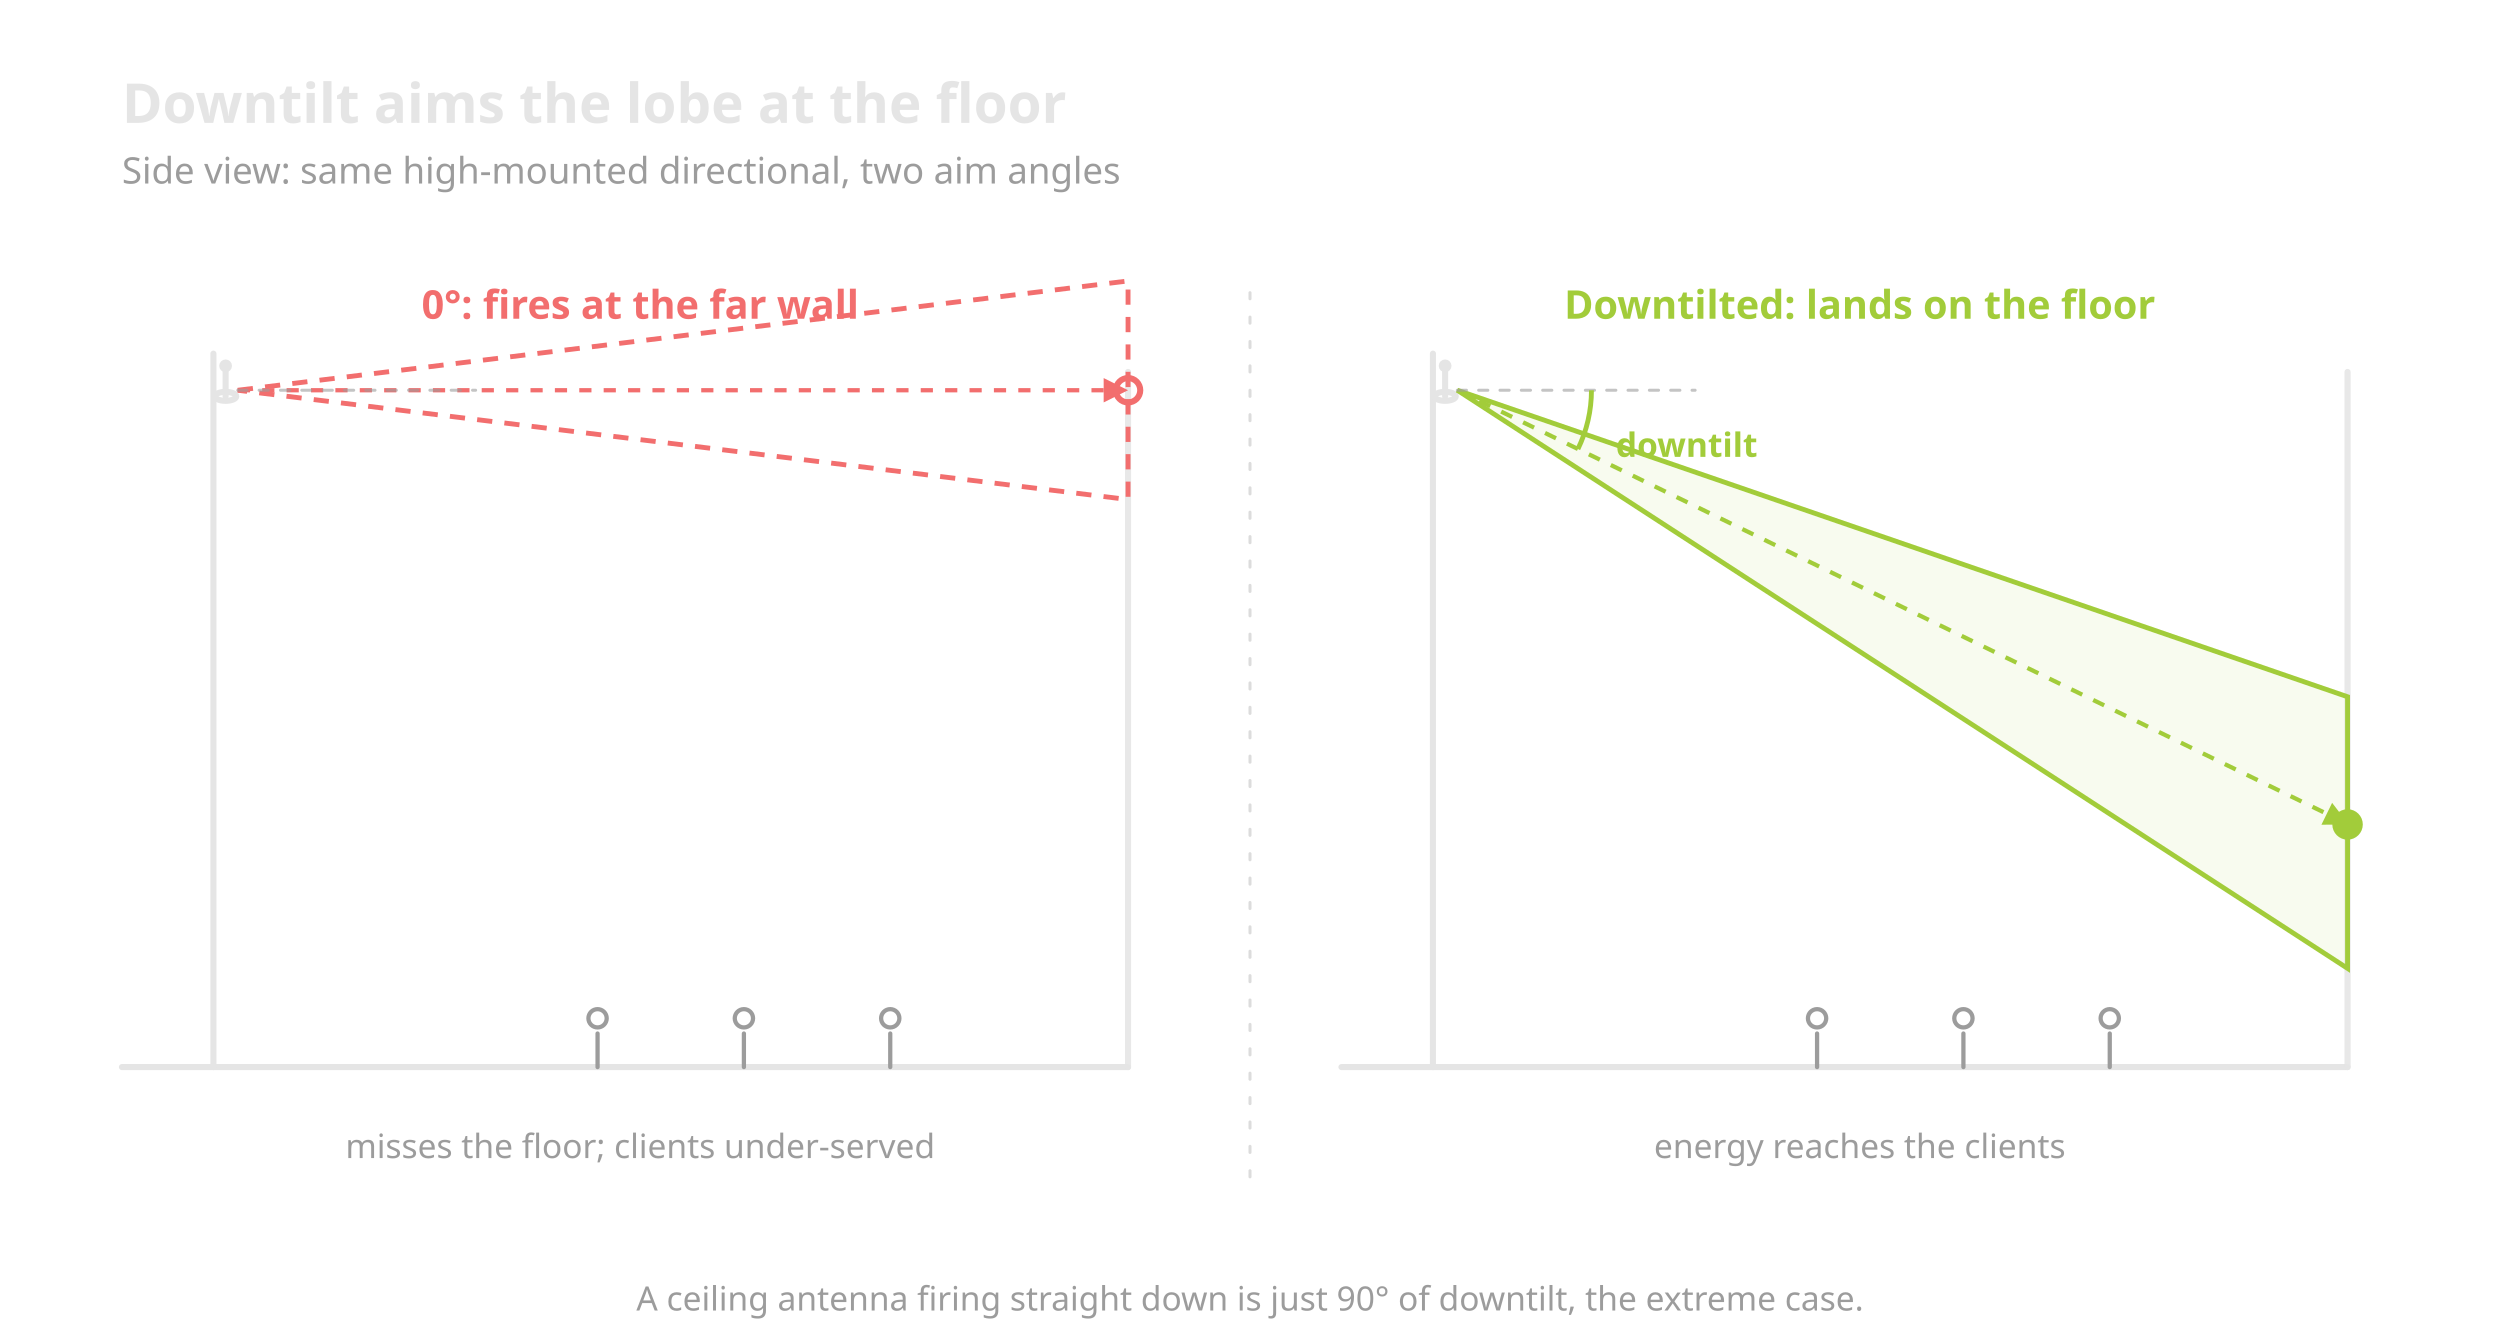
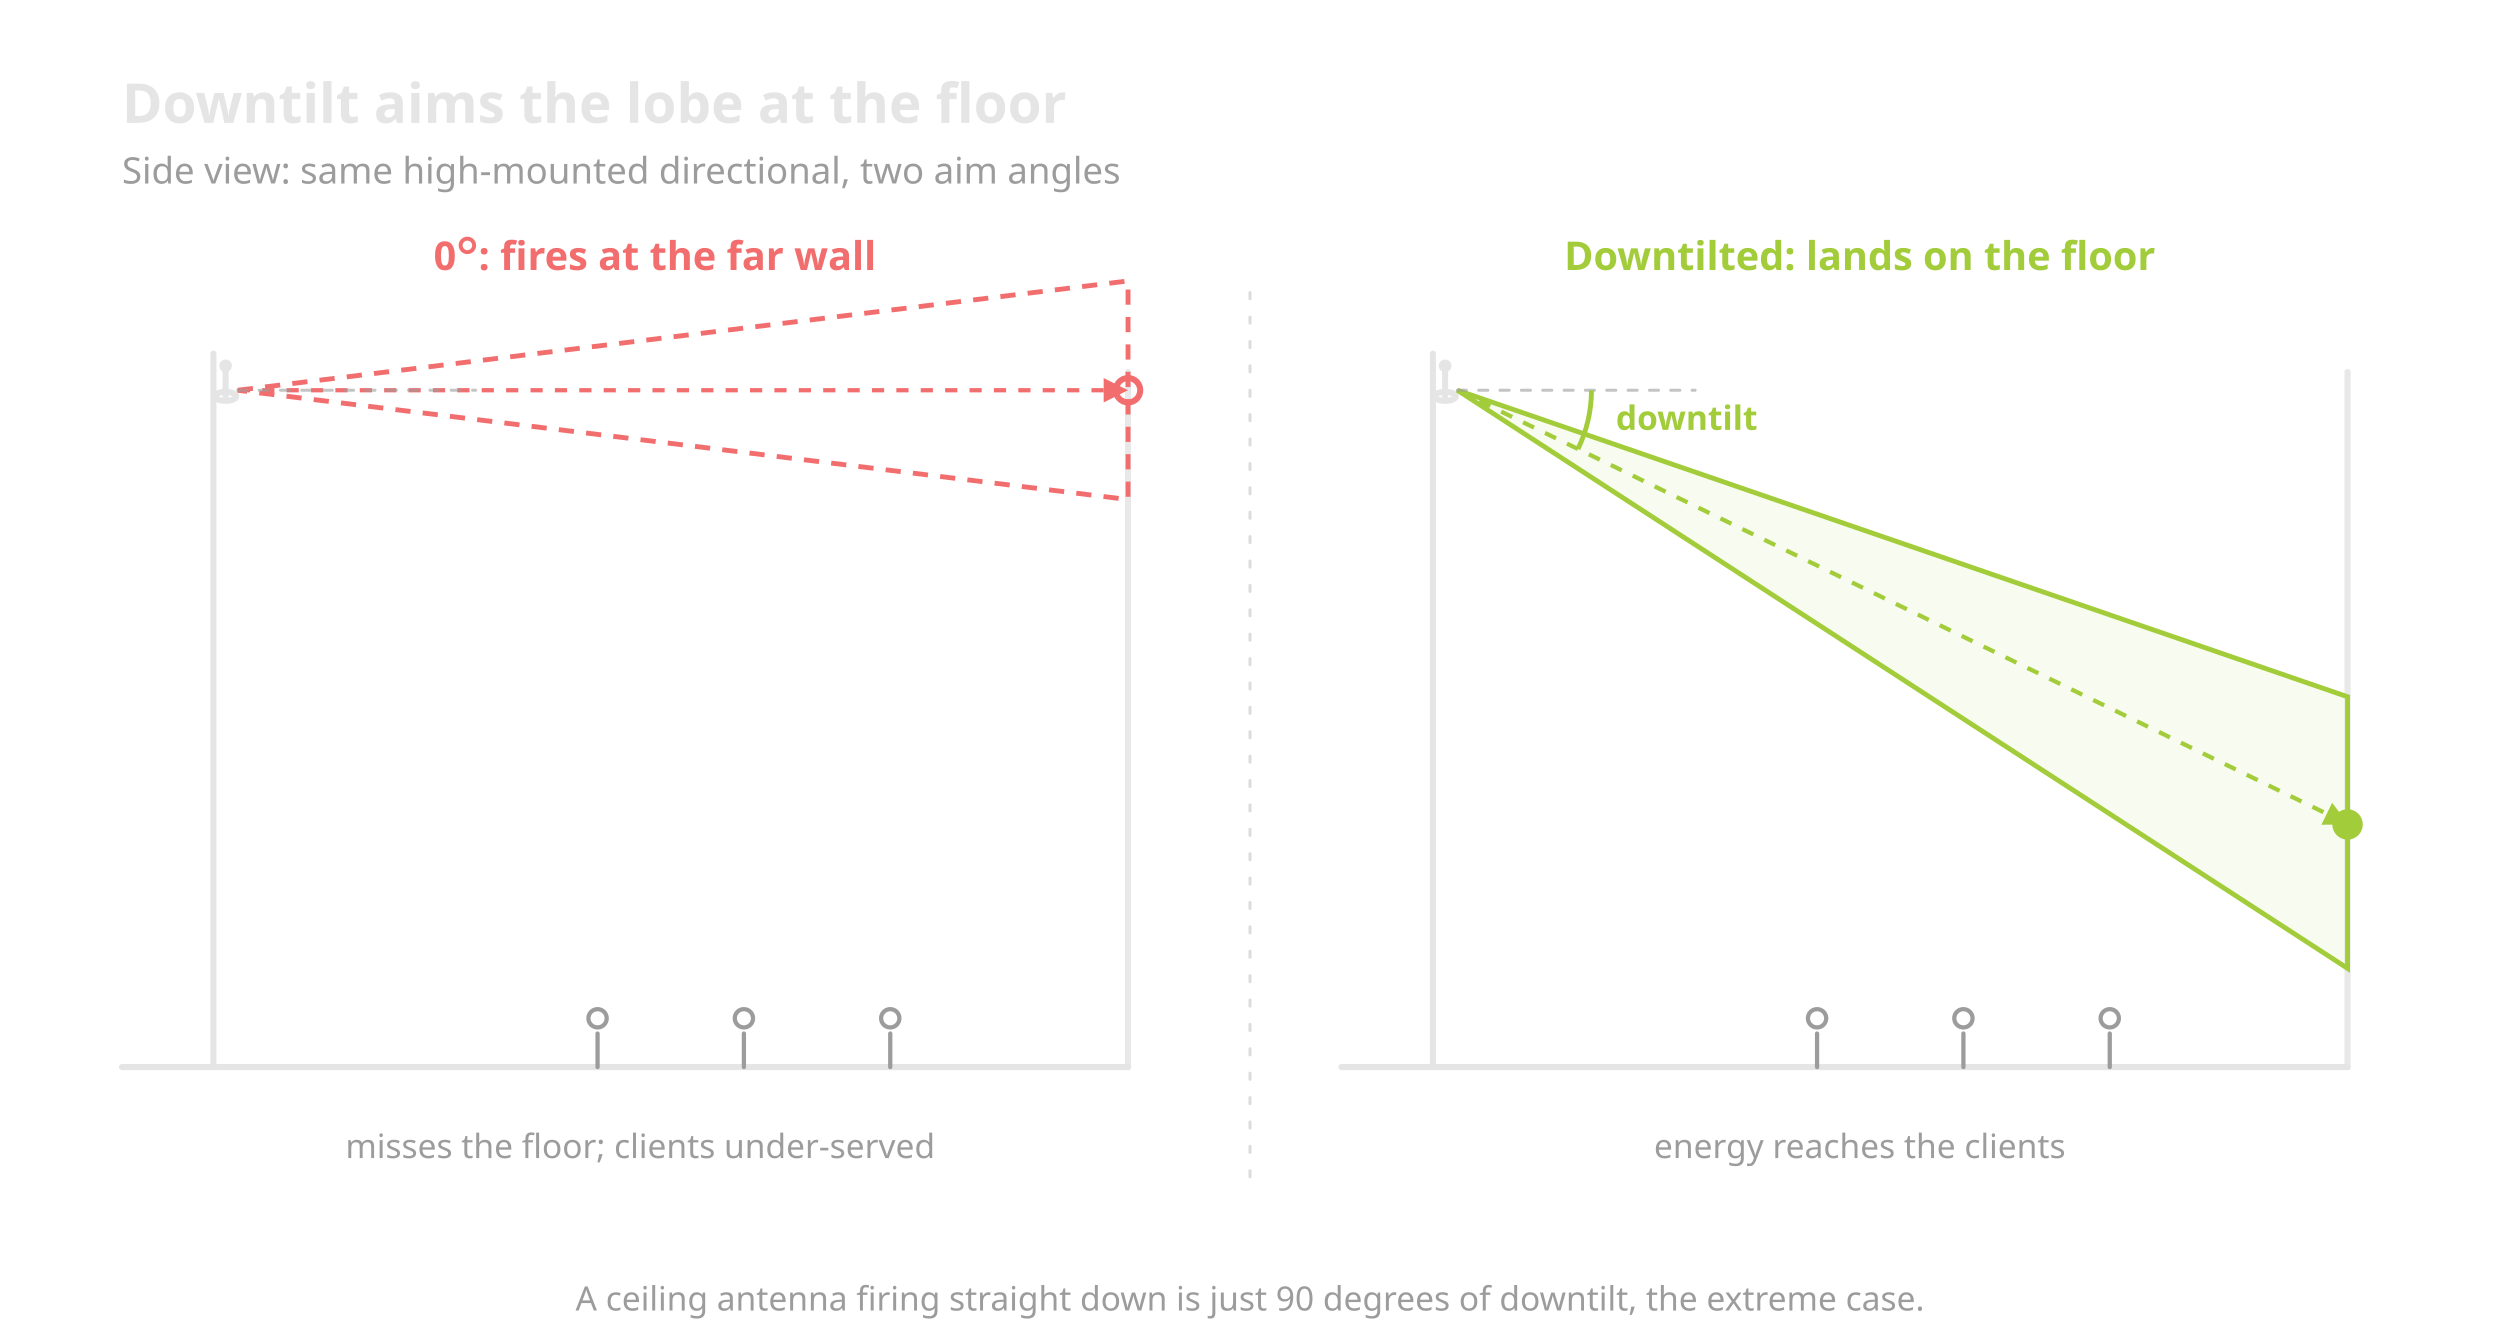
<svg xmlns="http://www.w3.org/2000/svg" viewBox="0 0 820 440" width="820" height="440" role="img" aria-label="Side-view downtilt geometry: a high-mounted directional at 0 degrees fires at the far wall and misses the floor, versus downtilted so the main lobe lands on the floor where clients are; a ceiling antenna straight down is 90 degrees of downtilt">
  <text x="40" y="40.3" font-family="IBM Plex Sans" font-size="18" fill="#E5E5E5" text-anchor="start" font-weight="700" letter-spacing="0">Downtilt aims the lobe at the floor</text>
  <text x="40" y="60.2" font-family="IBM Plex Sans" font-size="12" fill="#9C9C9C" text-anchor="start" font-weight="400" letter-spacing="0">Side view: same high-mounted directional, two aim angles</text>
  <line x1="40" y1="350" x2="370" y2="350" stroke="#E5E5E5" stroke-width="2" stroke-linecap="round" opacity="1" />
  <line x1="70" y1="350" x2="70" y2="116" stroke="#E5E5E5" stroke-width="2" stroke-linecap="round" opacity="1" />
  <line x1="370" y1="350" x2="370" y2="122" stroke="#E5E5E5" stroke-width="2" stroke-linecap="round" opacity="0.9" />
  <line x1="196" y1="350" x2="196" y2="339" stroke="#9C9C9C" stroke-width="1.4" stroke-linecap="round" opacity="1" />
  <circle cx="196" cy="334" r="3" stroke="#9C9C9C" stroke-width="1.4" fill="none" opacity="1" />
  <line x1="244" y1="350" x2="244" y2="339" stroke="#9C9C9C" stroke-width="1.4" stroke-linecap="round" opacity="1" />
  <circle cx="244" cy="334" r="3" stroke="#9C9C9C" stroke-width="1.4" fill="none" opacity="1" />
  <line x1="292" y1="350" x2="292" y2="339" stroke="#9C9C9C" stroke-width="1.4" stroke-linecap="round" opacity="1" />
  <circle cx="292" cy="334" r="3" stroke="#9C9C9C" stroke-width="1.4" fill="none" opacity="1" />
  <g>
    <path d="M74 130 L74 120" stroke="#E5E5E5" fill="none" stroke-width="2" stroke-linecap="round" stroke-linejoin="round" opacity="1" />
    <circle cx="74" cy="120" r="1.1" stroke="#E5E5E5" stroke-width="2" fill="#E5E5E5" opacity="1" />
    <ellipse cx="74" cy="130" rx="3.5" ry="1.47" stroke="#E5E5E5" stroke-width="2" fill="none" />
  </g>
  <path d="M78 128 L370 92.15 L370 128 L370 163.85 Z" stroke="#F26E6E" stroke-width="1.6" fill="none" stroke-dasharray="5 4" />
  <line x1="78" y1="128" x2="362" y2="128" stroke="#F26E6E" stroke-width="1.4" stroke-dasharray="4 4" />
  <path d="M0 -4 L8 0 L0 4 Z" fill="#F26E6E" transform="translate(362,128) rotate(0)" />
  <line x1="78" y1="128" x2="156" y2="128" stroke="#9C9C9C" stroke-width="1" stroke-linecap="round" stroke-dasharray="3 4" opacity="0.6" />
-   <text x="210" y="104.55" font-family="IBM Plex Sans" font-size="13" fill="#F26E6E" text-anchor="middle" font-weight="600" letter-spacing="0">0°: fires at the far wall</text>
+   <text x="149.66" y="88.55" font-family="IBM Plex Sans" font-size="13" fill="#F26E6E" text-anchor="end" font-weight="600" letter-spacing="0">0</text>
+   <circle cx="153.30" cy="80.49" r="2.21" fill="none" stroke="#F26E6E" stroke-width="1.3" />
+   <text x="156.94" y="88.55" font-family="IBM Plex Sans" font-size="13" fill="#F26E6E" text-anchor="start" font-weight="600" letter-spacing="0">: fires at the far wall</text>
  <text x="210" y="379.85" font-family="IBM Plex Sans" font-size="11" fill="#9C9C9C" text-anchor="middle" font-weight="400" letter-spacing="0">misses the floor; clients under-served</text>
  <circle cx="370" cy="128" r="4" stroke="#F26E6E" stroke-width="2" fill="none" opacity="1" />
  <line x1="410" y1="96" x2="410" y2="386" stroke="#9C9C9C" stroke-width="1" stroke-linecap="round" stroke-dasharray="2 6" opacity="0.35" />
  <line x1="440" y1="350" x2="770" y2="350" stroke="#E5E5E5" stroke-width="2" stroke-linecap="round" opacity="1" />
  <line x1="470" y1="350" x2="470" y2="116" stroke="#E5E5E5" stroke-width="2" stroke-linecap="round" opacity="1" />
  <line x1="770" y1="350" x2="770" y2="122" stroke="#E5E5E5" stroke-width="2" stroke-linecap="round" opacity="0.9" />
  <line x1="596" y1="350" x2="596" y2="339" stroke="#9C9C9C" stroke-width="1.4" stroke-linecap="round" opacity="1" />
  <circle cx="596" cy="334" r="3" stroke="#9C9C9C" stroke-width="1.4" fill="none" opacity="1" />
  <line x1="644" y1="350" x2="644" y2="339" stroke="#9C9C9C" stroke-width="1.4" stroke-linecap="round" opacity="1" />
  <circle cx="644" cy="334" r="3" stroke="#9C9C9C" stroke-width="1.4" fill="none" opacity="1" />
  <line x1="692" y1="350" x2="692" y2="339" stroke="#9C9C9C" stroke-width="1.4" stroke-linecap="round" opacity="1" />
  <circle cx="692" cy="334" r="3" stroke="#9C9C9C" stroke-width="1.4" fill="none" opacity="1" />
  <g>
    <path d="M474 130 L474 120" stroke="#E5E5E5" fill="none" stroke-width="2" stroke-linecap="round" stroke-linejoin="round" opacity="1" />
    <circle cx="474" cy="120" r="1.1" stroke="#E5E5E5" stroke-width="2" fill="#E5E5E5" opacity="1" />
    <ellipse cx="474" cy="130" rx="3.5" ry="1.47" stroke="#E5E5E5" stroke-width="2" fill="none" />
  </g>
  <path d="M478 128 L770 228.54 L770 270.42 L770 317.63 Z" stroke="#A2CC3A" stroke-width="1.6" fill="rgba(162,204,58,0.08)" />
  <line x1="478" y1="128" x2="763.18" y2="266.92" stroke="#A2CC3A" stroke-width="1.4" stroke-dasharray="4 4" />
  <path d="M0 -4 L8 0 L0 4 Z" fill="#A2CC3A" transform="translate(763.18,266.92) rotate(26)" />
  <line x1="478" y1="128" x2="556" y2="128" stroke="#9C9C9C" stroke-width="1" stroke-linecap="round" stroke-dasharray="3 4" opacity="0.6" />
  <path d="M522 128 A 44 44 0 0 1 517.55 147.29" stroke="#A2CC3A" stroke-width="1.6" fill="none" />
-   <text x="530" y="149.85" font-family="IBM Plex Sans" font-size="11" fill="#A2CC3A" text-anchor="start" font-weight="600" letter-spacing="0">downtilt</text>
-   <text x="610" y="104.55" font-family="IBM Plex Sans" font-size="13" fill="#A2CC3A" text-anchor="middle" font-weight="600" letter-spacing="0">Downtilted: lands on the floor</text>
+   <text x="530" y="141" font-family="IBM Plex Sans" font-size="11" fill="#A2CC3A" text-anchor="start" font-weight="600" letter-spacing="0">downtilt</text>
+   <text x="610" y="88.55" font-family="IBM Plex Sans" font-size="13" fill="#A2CC3A" text-anchor="middle" font-weight="600" letter-spacing="0">Downtilted: lands on the floor</text>
  <text x="610" y="379.85" font-family="IBM Plex Sans" font-size="11" fill="#9C9C9C" text-anchor="middle" font-weight="400" letter-spacing="0">energy reaches the clients</text>
  <circle cx="770" cy="270.42" r="4" stroke="#A2CC3A" stroke-width="2" fill="#A2CC3A" opacity="1" />
-   <text x="410" y="429.85" font-family="IBM Plex Sans" font-size="11" fill="#9C9C9C" text-anchor="middle" font-weight="400" letter-spacing="0">A ceiling antenna firing straight down is just 90° of downtilt, the extreme case.</text>
+   <text x="410" y="429.85" font-family="IBM Plex Sans" font-size="11" fill="#9C9C9C" text-anchor="middle" font-weight="400" letter-spacing="0">A ceiling antenna firing straight down is just 90 degrees of downtilt, the extreme case.</text>
</svg>
